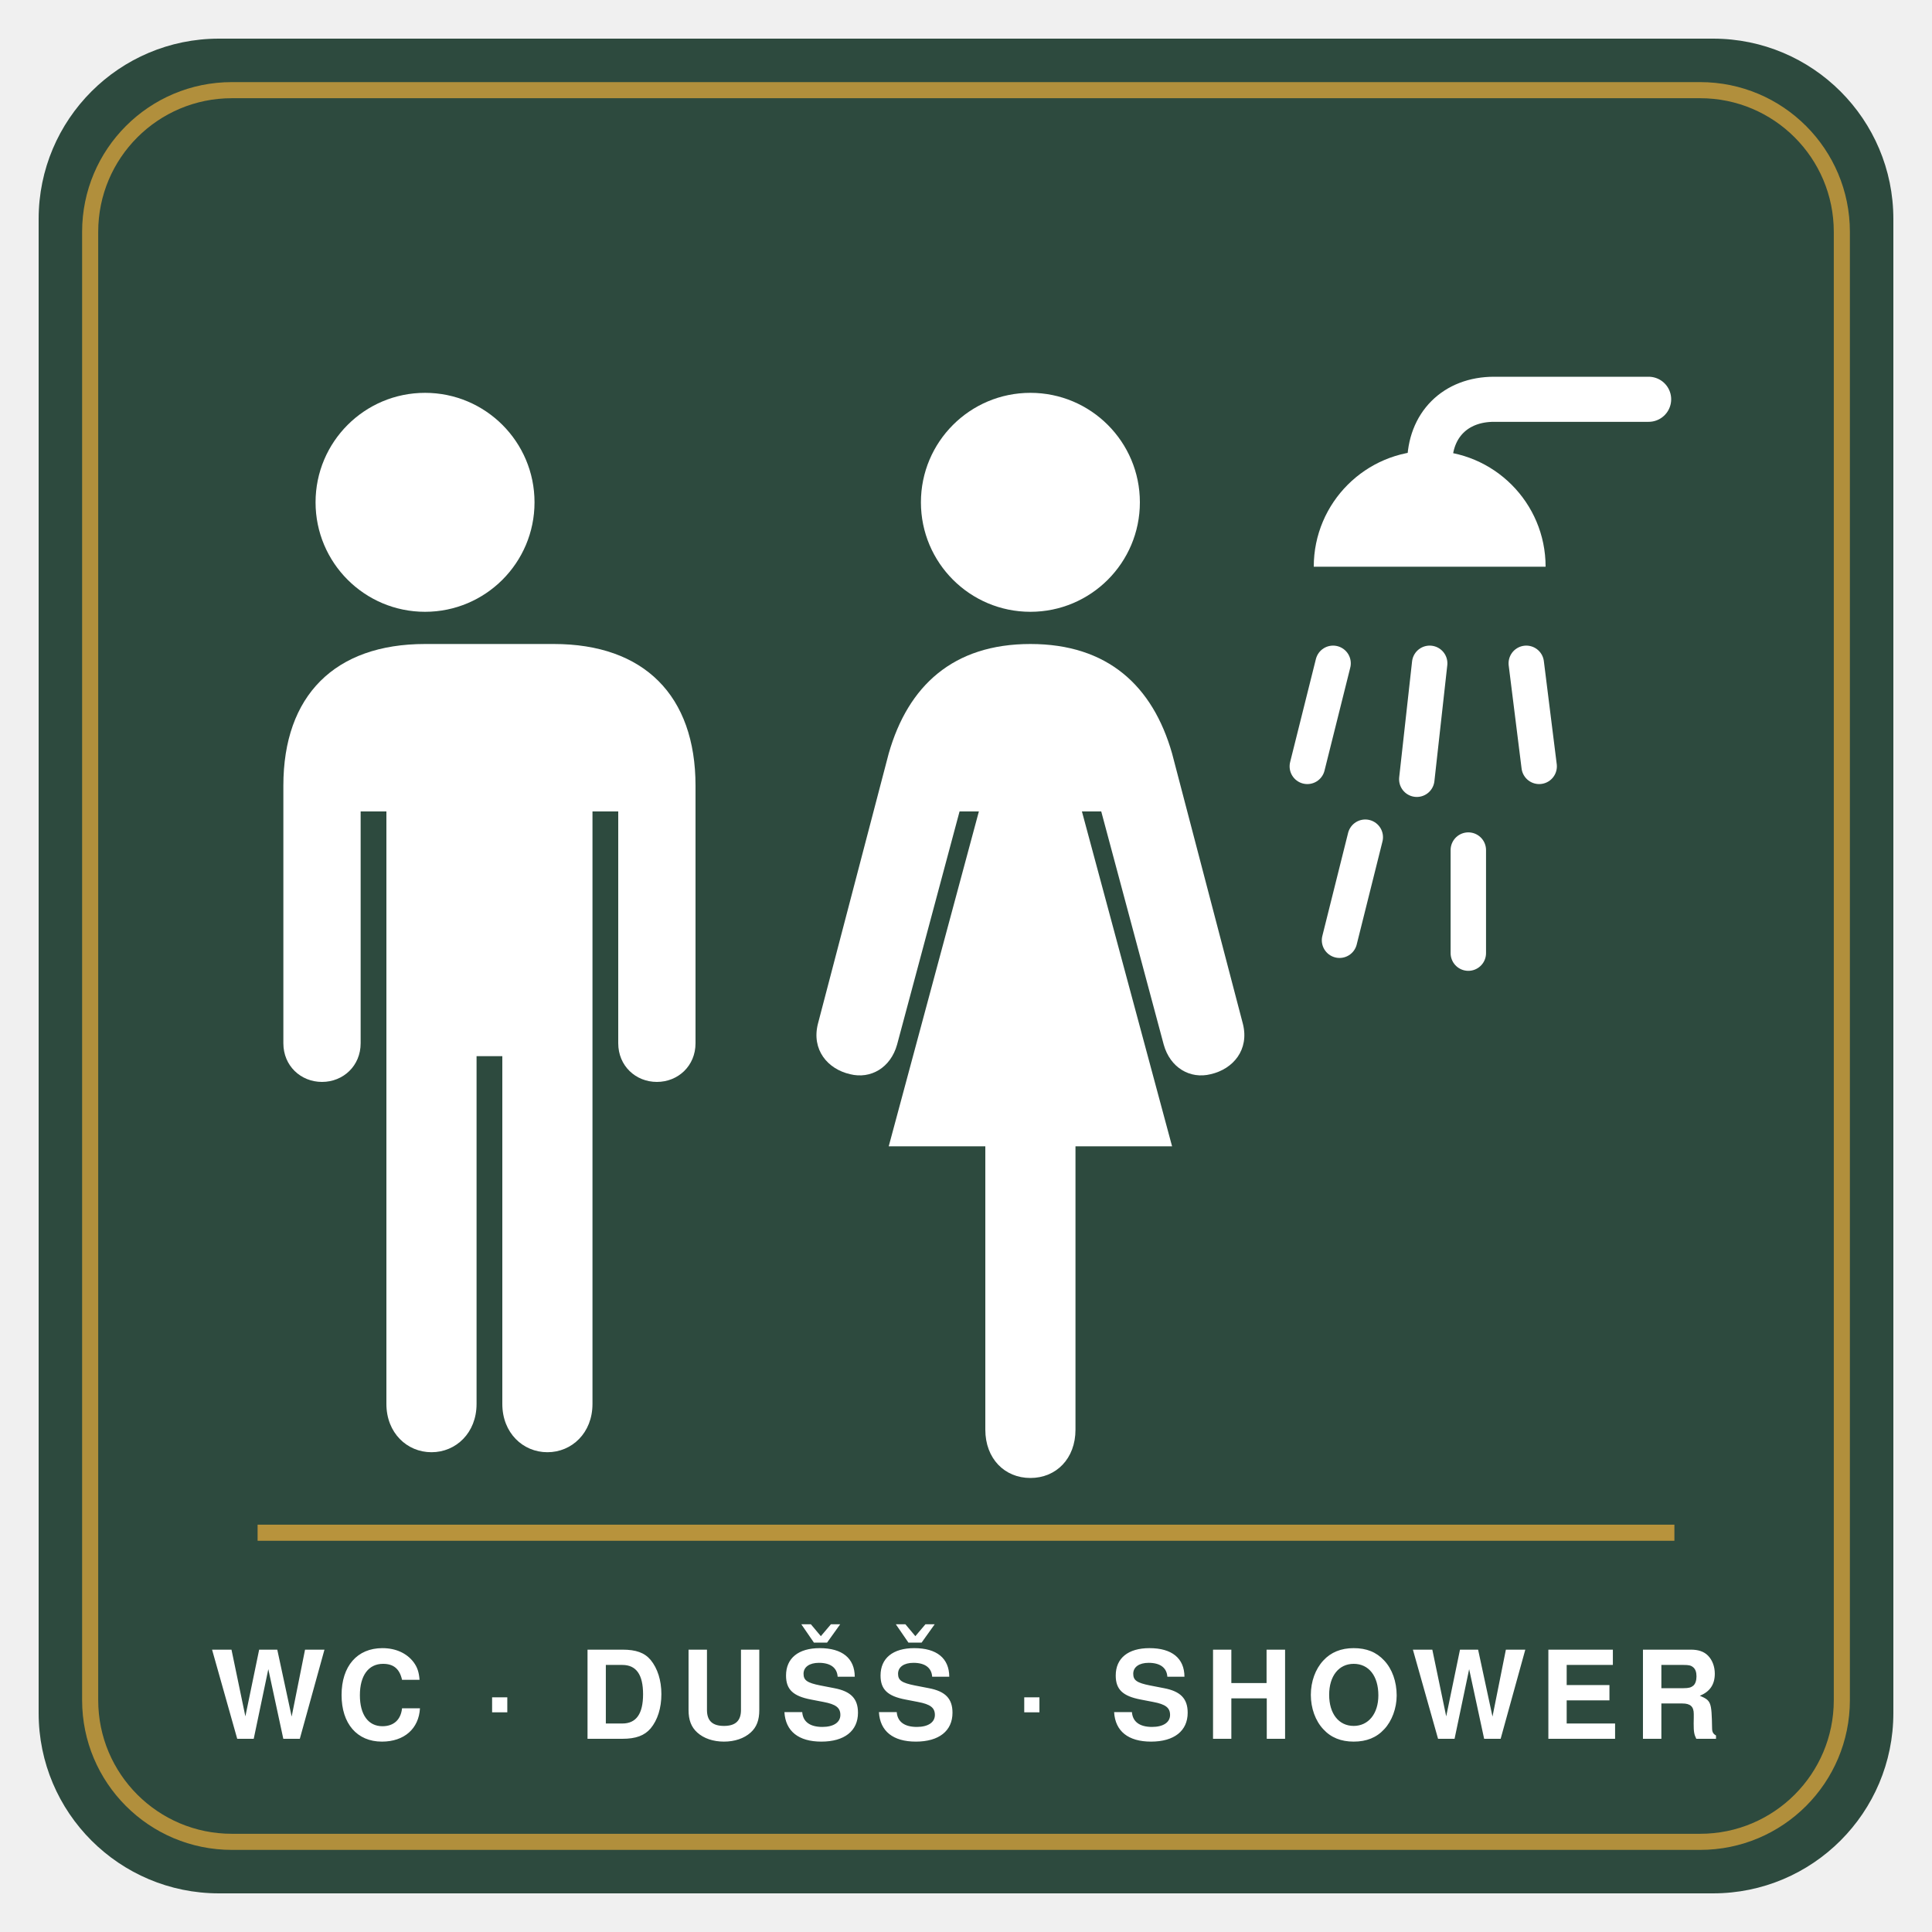
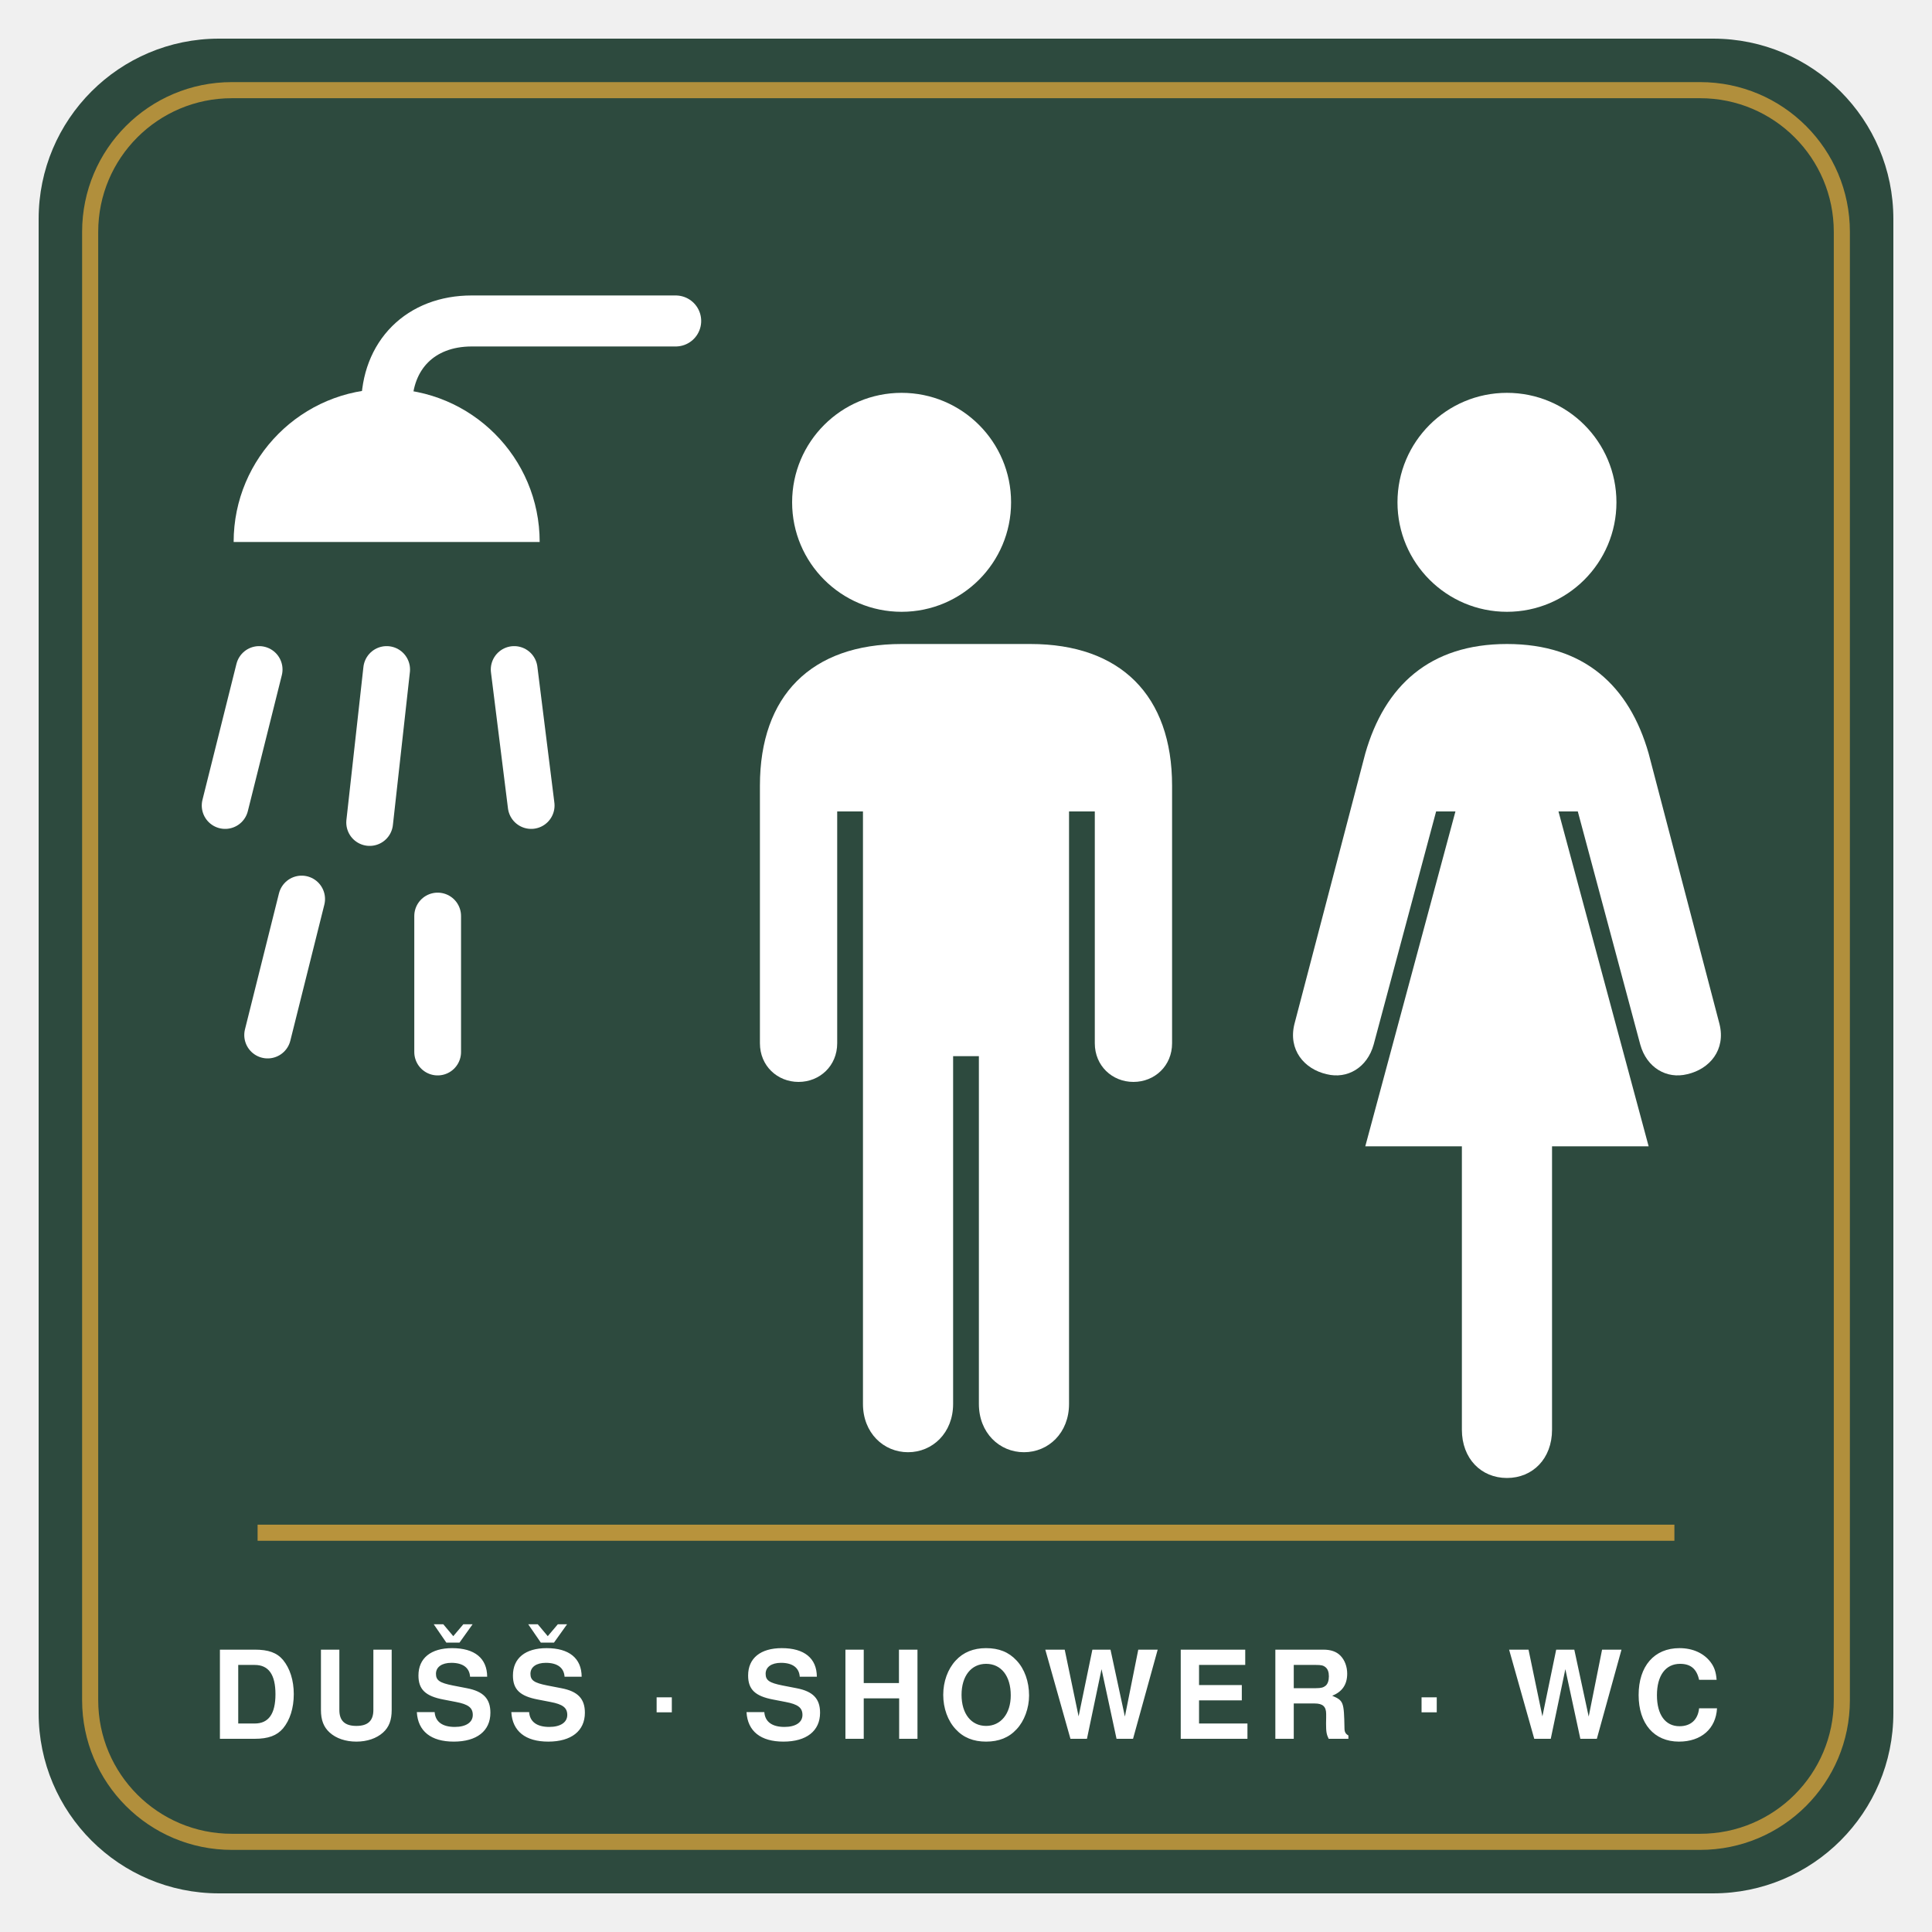
<svg xmlns="http://www.w3.org/2000/svg" viewBox="0 0 300 300" width="300" height="300">
  <rect x="6" y="6" width="288" height="288" rx="28" fill="#2d4a3e" />
  <rect x="14" y="14" width="272" height="272" rx="22" fill="none" stroke="#c89b3c" stroke-width="2.5" opacity="0.85" />
-   <g fill="#ffffff" transform="translate(-12,0)">
+   <g fill="#ffffff" transform="translate(62,0)">
    <circle cx="78" cy="78" r="17" />
    <path d="M78 100              c -14 0 -22 8 -22 22              l 0 40 c 0 3.5 2.7 6 6 6 c 3.3 0 6 -2.5 6 -6              l 0 -36 l 4 0              l 0 92 c 0 4.5 3.2 7.5 7 7.5 c 3.8 0 7 -3 7 -7.5              l 0 -54 l 4 0 l 0 54 c 0 4.5 3.2 7.5 7 7.5 c 3.8 0 7 -3 7 -7.5              l 0 -92 l 4 0 l 0 36 c 0 3.5 2.7 6 6 6 c 3.3 0 6 -2.5 6 -6              l 0 -40 c 0 -14 -8 -22 -22 -22 z" />
  </g>
-   <g fill="#ffffff" transform="translate(10,0)">
+   <g fill="#ffffff" transform="translate(84,0)">
    <circle cx="150" cy="78" r="17" />
    <path d="M150 100              c -12 0 -19 6.5 -22 17              l -11 42 c -1 4 1.5 7 5 7.8 c 3.2 0.8 6.3 -1 7.3 -4.6              l 9.7 -36.2 l 3 0              l -14 52 l 15 0 l 0 44 c 0 4.5 3 7.5 7 7.5 c 4 0 7 -3 7 -7.5              l 0 -44 l 15 0 l -14 -52 l 3 0 l 9.7 36.2              c 1 3.6 4.1 5.4 7.3 4.6 c 3.5 -0.8 6 -3.8 5 -7.8              l -11 -42 c -3 -10.5 -10 -17 -22 -17 z" />
  </g>
-   <g stroke="#ffffff" stroke-width="7" stroke-linecap="round" fill="none">
+   <g stroke="#ffffff" stroke-width="6" stroke-linecap="round" fill="none" transform="translate(-233,-32) scale(1.32)">
    <path d="M256 62 l -24 0 c -6 0 -10 4 -10 10 l 0 8" />
    <path d="M204 88 a 18 18 0 0 1 36 0 z" fill="#ffffff" stroke="none" />
    <g stroke-width="5.5">
      <line x1="207" y1="103" x2="203" y2="119" />
      <line x1="222" y1="103" x2="220" y2="121" />
      <line x1="237" y1="103" x2="239" y2="119" />
      <line x1="212" y1="130" x2="208" y2="146" />
      <line x1="228" y1="132" x2="228" y2="148" />
    </g>
  </g>
  <line x1="40" y1="238" x2="260" y2="238" stroke="#c89b3c" stroke-width="2.5" opacity="0.9" />
-   <text x="150" y="270" text-anchor="middle" font-family="Helvetica, Arial, sans-serif" font-size="19" font-weight="bold" letter-spacing="2" fill="#ffffff">WC · DUŠŠ · SHOWER</text>
+   <text x="150" y="270" text-anchor="middle" font-family="Helvetica, Arial, sans-serif" font-size="19" font-weight="bold" letter-spacing="2" fill="#ffffff">DUŠŠ · SHOWER · WC</text>
</svg>
